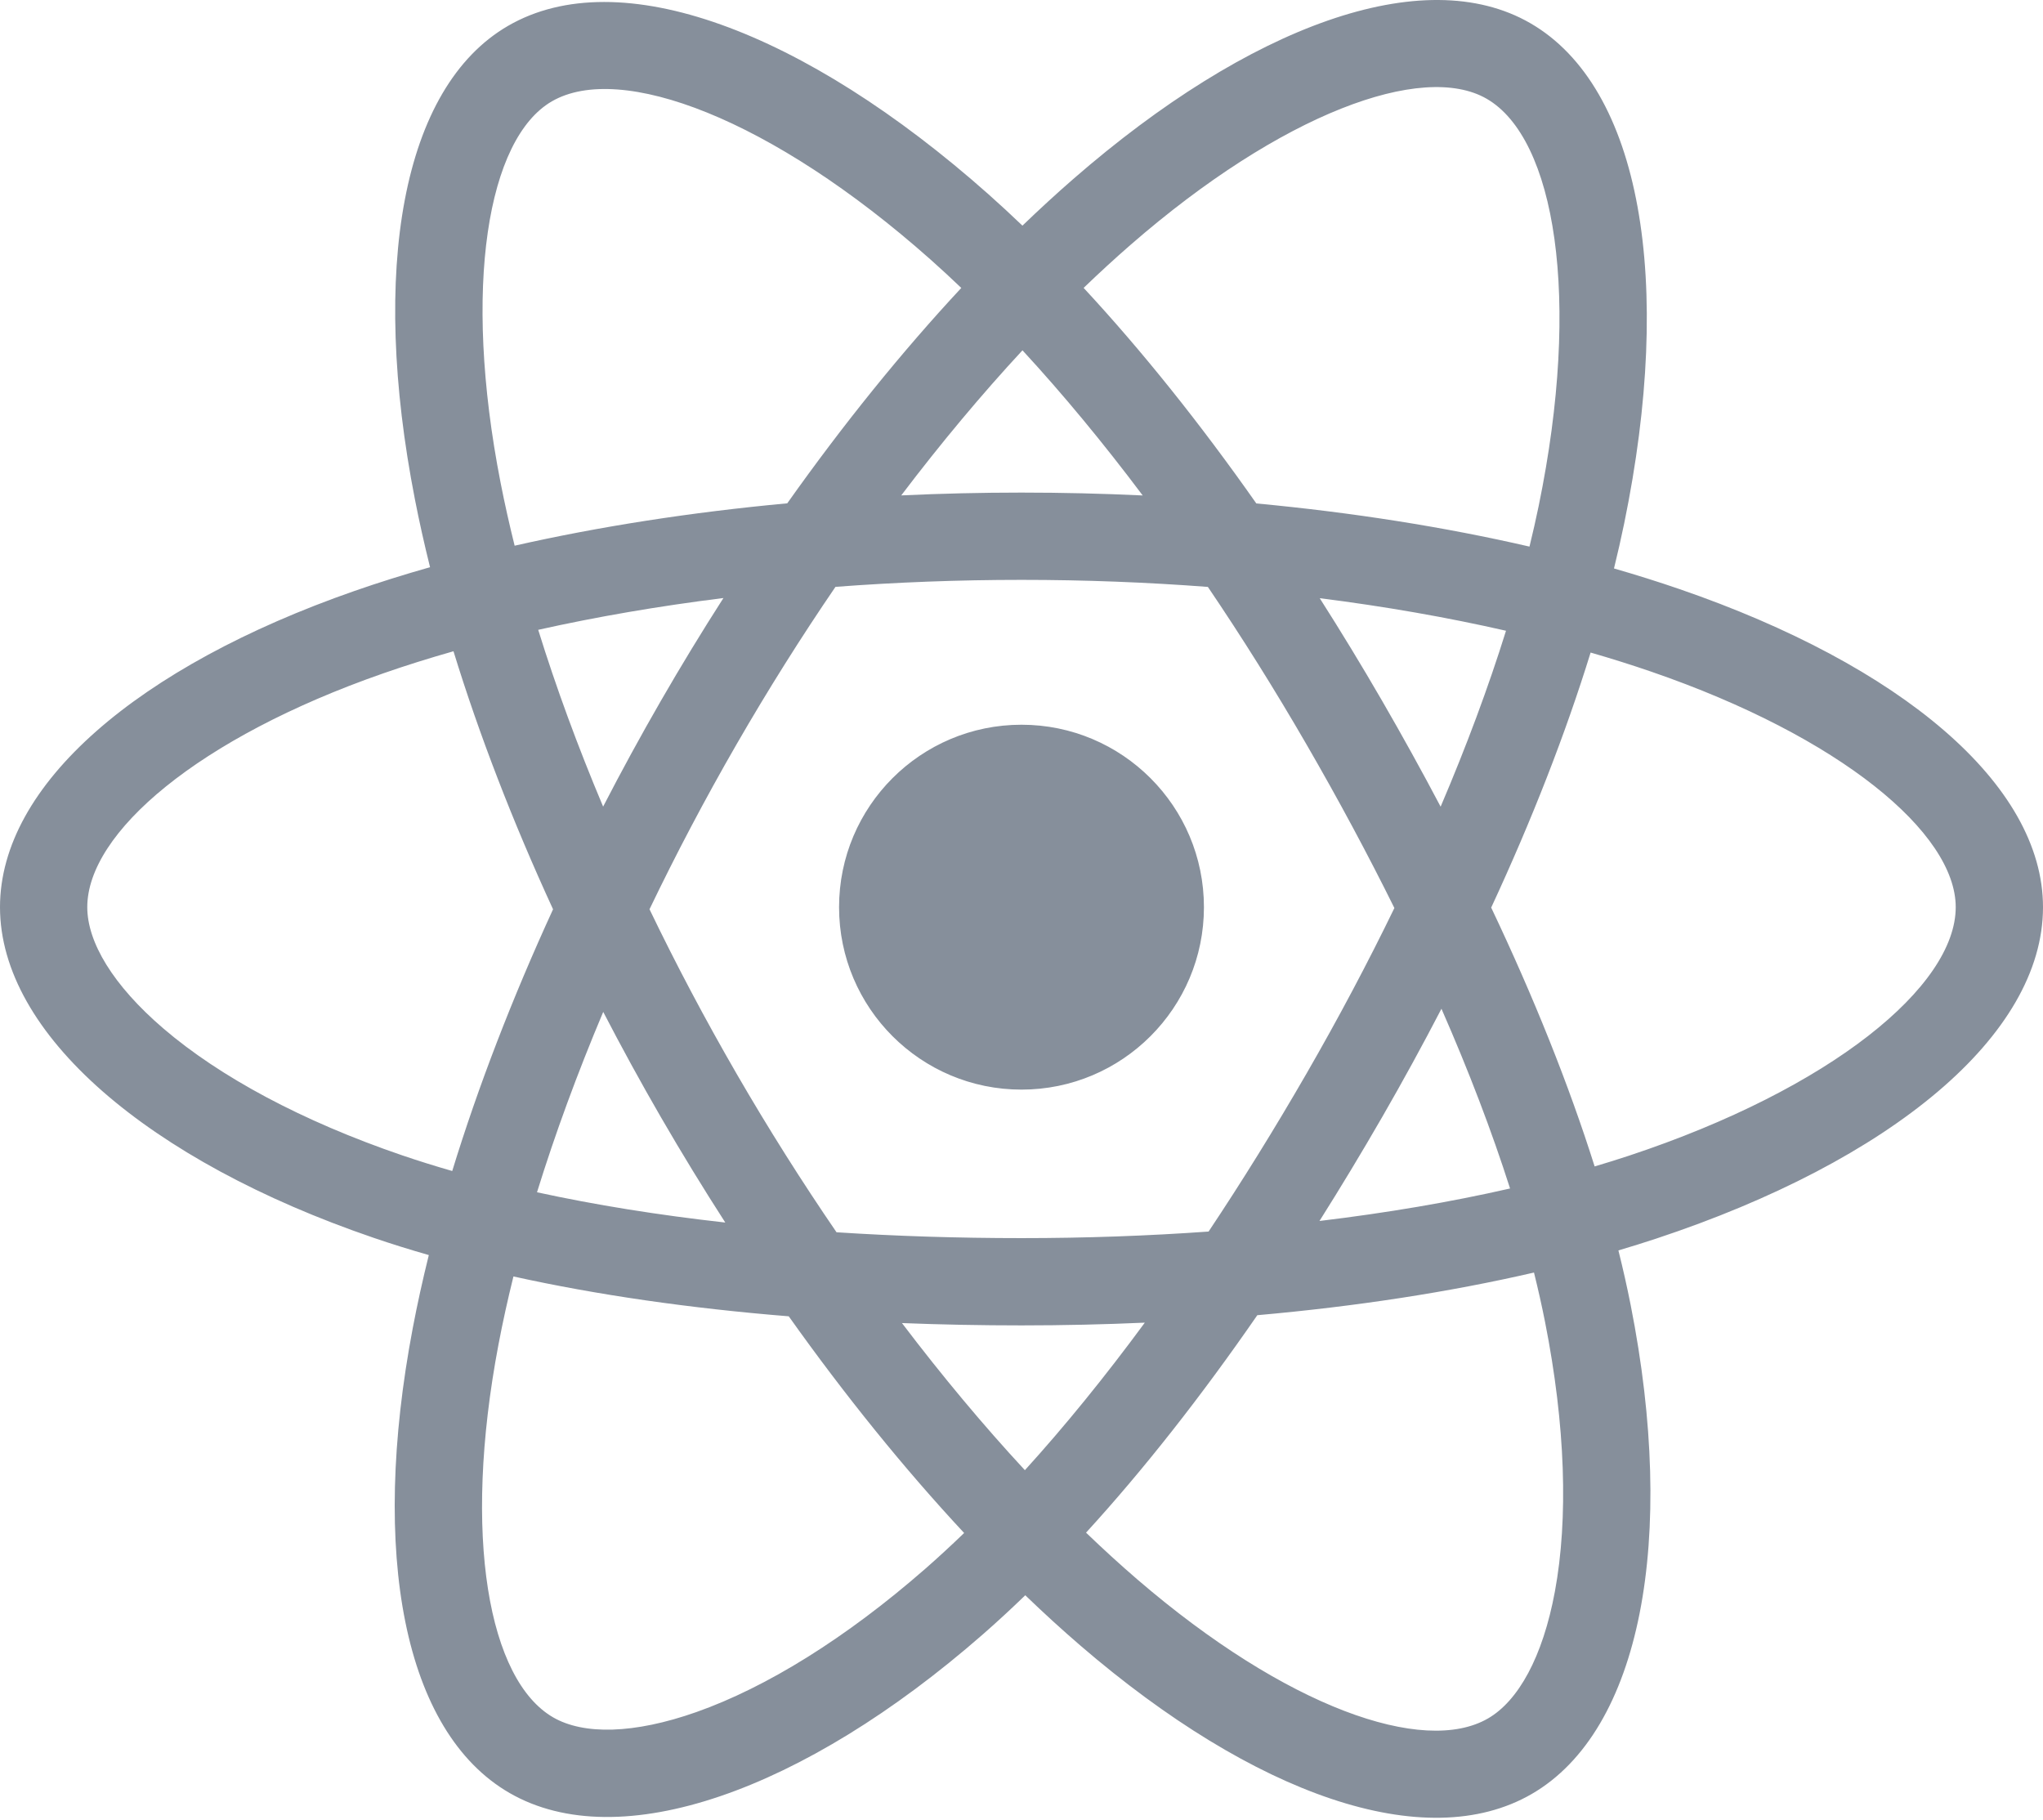
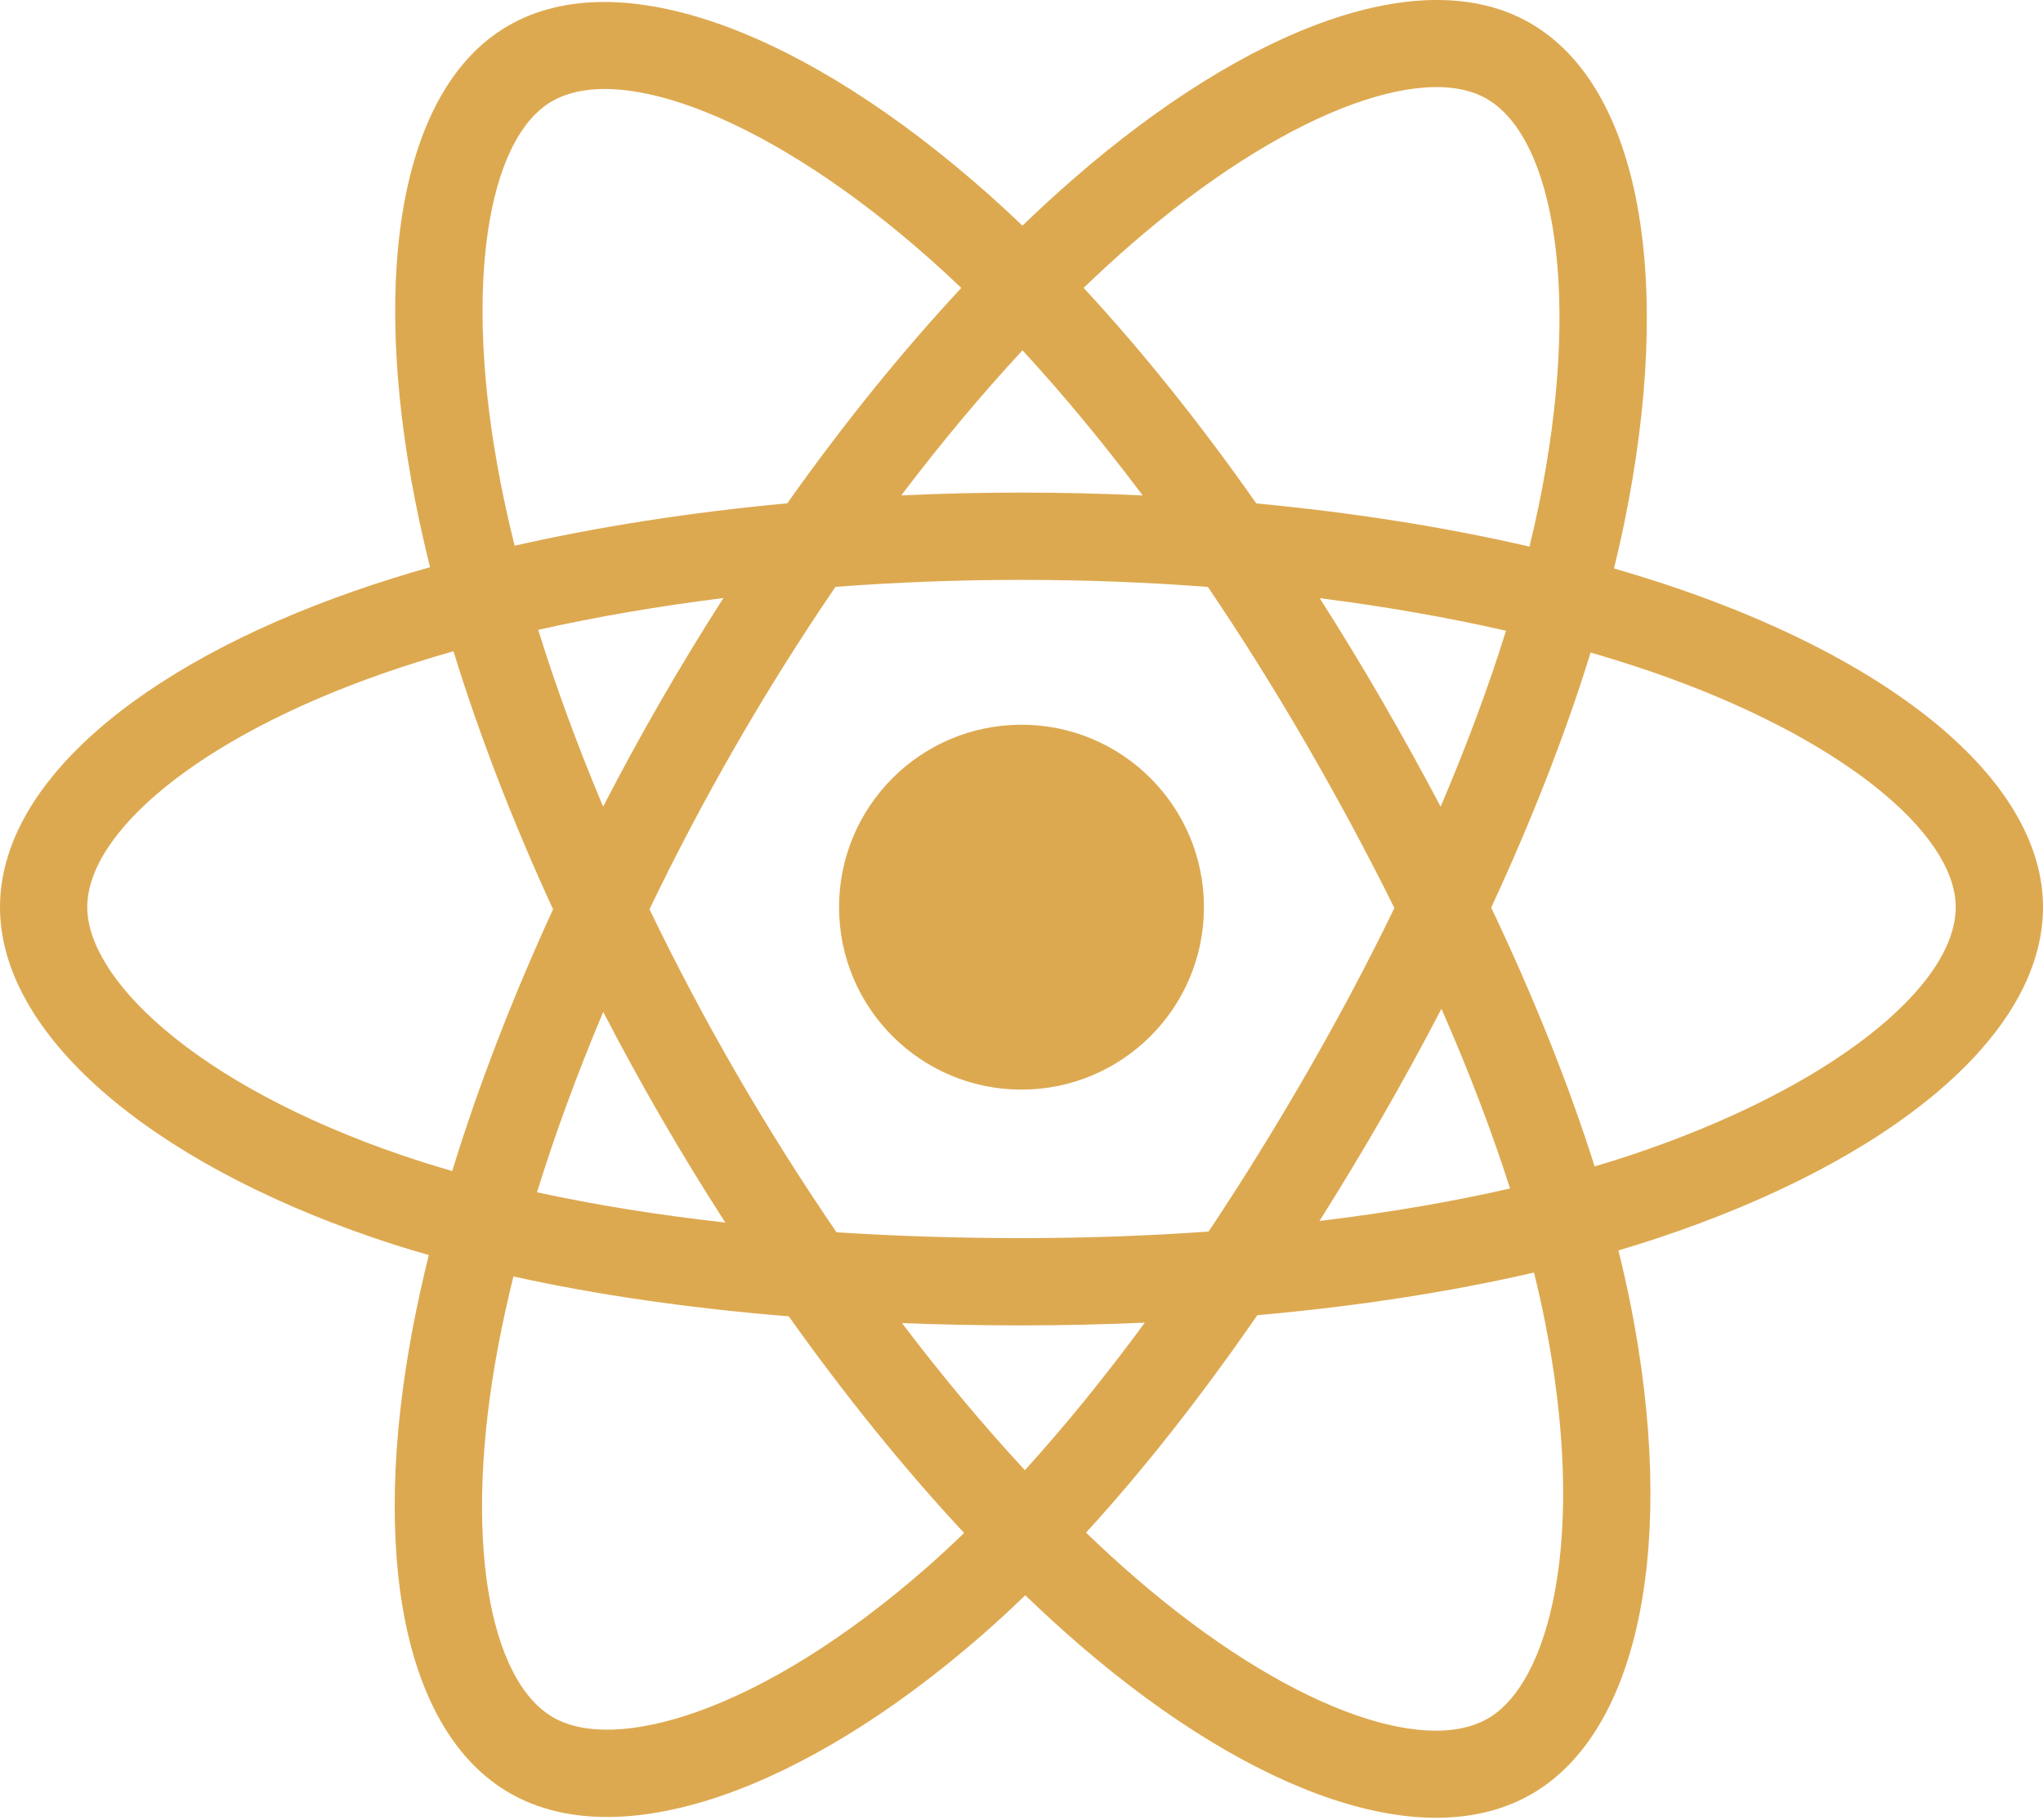
<svg xmlns="http://www.w3.org/2000/svg" width="256px" height="228px" viewBox="0 0 256 228" version="1.1" preserveAspectRatio="xMidYMid">
  <g>
-     <path d="M210.483,73.824 C207.828,72.91 205.076,72.045 202.242,71.227 C202.708,69.326 203.136,67.45 203.516,65.606 C209.754,35.325 205.675,10.93 191.747,2.898 C178.392,-4.803 156.551,3.227 134.493,22.424 C132.372,24.27 130.245,26.224 128.118,28.272 C126.702,26.917 125.287,25.608 123.877,24.355 C100.759,3.829 77.587,-4.822 63.673,3.233 C50.33,10.957 46.379,33.89 51.995,62.588 C52.537,65.36 53.171,68.191 53.887,71.069 C50.608,72 47.442,72.992 44.413,74.048 C17.309,83.497 0,98.307 0,113.668 C0,129.533 18.582,145.446 46.812,155.095 C49.039,155.857 51.351,156.577 53.733,157.26 C52.96,160.373 52.288,163.423 51.723,166.398 C46.369,194.598 50.55,216.989 63.857,224.664 C77.601,232.59 100.669,224.443 123.13,204.809 C124.906,203.257 126.687,201.611 128.472,199.886 C130.786,202.114 133.095,204.222 135.393,206.2 C157.15,224.922 178.638,232.482 191.932,224.786 C205.663,216.837 210.126,192.783 204.332,163.518 C203.89,161.283 203.375,159 202.797,156.676 C204.417,156.197 206.007,155.702 207.557,155.188 C236.905,145.465 256,129.745 256,113.668 C256,98.251 238.132,83.342 210.483,73.824 L210.483,73.824 Z M204.118,144.808 C202.718,145.271 201.282,145.719 199.818,146.153 C196.578,135.896 192.206,124.99 186.855,113.721 C191.961,102.721 196.165,91.954 199.314,81.764 C201.933,82.522 204.474,83.321 206.924,84.164 C230.613,92.32 245.064,104.377 245.064,113.668 C245.064,123.564 229.458,136.411 204.118,144.808 L204.118,144.808 Z M193.604,165.642 C196.166,178.583 196.531,190.283 194.835,199.429 C193.31,207.648 190.244,213.127 186.452,215.322 C178.385,219.991 161.132,213.921 142.525,197.91 C140.392,196.074 138.244,194.115 136.088,192.04 C143.302,184.151 150.511,174.98 157.547,164.794 C169.923,163.696 181.615,161.9 192.218,159.449 C192.74,161.556 193.204,163.622 193.604,165.642 L193.604,165.642 Z M87.276,214.515 C79.394,217.298 73.116,217.378 69.321,215.19 C61.246,210.533 57.889,192.554 62.468,168.438 C62.993,165.676 63.617,162.839 64.337,159.939 C74.823,162.258 86.43,163.927 98.835,164.933 C105.919,174.9 113.336,184.061 120.811,192.083 C119.178,193.659 117.551,195.16 115.934,196.575 C106.001,205.257 96.048,211.417 87.276,214.515 L87.276,214.515 Z M50.349,144.747 C37.866,140.48 27.557,134.935 20.491,128.884 C14.141,123.447 10.936,118.048 10.936,113.668 C10.936,104.346 24.833,92.456 48.012,84.375 C50.825,83.394 53.769,82.47 56.824,81.602 C60.028,92.022 64.23,102.917 69.301,113.934 C64.164,125.115 59.902,136.183 56.667,146.726 C54.489,146.099 52.379,145.44 50.349,144.747 L50.349,144.747 Z M62.727,60.488 C57.916,35.9 61.111,17.353 69.152,12.698 C77.716,7.74 96.654,14.809 116.615,32.533 C117.891,33.666 119.172,34.851 120.456,36.078 C113.018,44.065 105.669,53.157 98.648,63.066 C86.608,64.182 75.083,65.974 64.487,68.375 C63.821,65.695 63.231,63.062 62.727,60.488 L62.727,60.488 Z M173.154,87.755 C170.621,83.38 168.02,79.108 165.369,74.952 C173.537,75.985 181.363,77.356 188.712,79.033 C186.506,86.104 183.756,93.497 180.519,101.077 C178.196,96.668 175.74,92.223 173.154,87.755 L173.154,87.755 Z M128.122,43.894 C133.166,49.359 138.218,55.46 143.187,62.08 C138.18,61.844 133.111,61.721 128,61.721 C122.937,61.721 117.906,61.841 112.93,62.074 C117.904,55.515 122.999,49.422 128.122,43.894 L128.122,43.894 Z M82.802,87.831 C80.272,92.218 77.861,96.639 75.575,101.069 C72.391,93.516 69.666,86.089 67.441,78.917 C74.745,77.283 82.534,75.946 90.65,74.933 C87.961,79.127 85.339,83.43 82.802,87.83 L82.802,87.831 L82.802,87.831 Z M90.883,153.183 C82.498,152.247 74.592,150.98 67.29,149.39 C69.551,142.091 72.335,134.505 75.588,126.79 C77.879,131.216 80.299,135.638 82.845,140.036 L82.846,140.036 C85.439,144.515 88.126,148.904 90.883,153.183 L90.883,153.183 Z M128.425,184.213 C123.241,178.621 118.071,172.434 113.022,165.78 C117.924,165.972 122.921,166.071 128,166.071 C133.218,166.071 138.376,165.953 143.453,165.727 C138.468,172.501 133.435,178.697 128.425,184.213 L128.425,184.213 Z M180.623,126.396 C184.045,134.195 186.929,141.741 189.219,148.916 C181.797,150.61 173.783,151.974 165.339,152.987 C167.997,148.776 170.62,144.43 173.198,139.961 C175.805,135.438 178.282,130.909 180.623,126.396 L180.623,126.396 Z M163.725,134.497 C159.723,141.436 155.614,148.059 151.444,154.312 C143.847,154.855 135.999,155.135 128,155.135 C120.033,155.135 112.284,154.887 104.822,154.403 C100.483,148.068 96.285,141.425 92.309,134.557 L92.31,134.557 C88.344,127.707 84.694,120.799 81.387,113.93 C84.693,107.046 88.334,100.13 92.277,93.293 L92.276,93.294 C96.229,86.439 100.39,79.828 104.689,73.533 C112.302,72.957 120.11,72.657 128,72.657 L128,72.657 C135.926,72.657 143.743,72.96 151.354,73.54 C155.587,79.789 159.72,86.378 163.689,93.235 C167.703,100.169 171.39,107.038 174.725,113.775 C171.4,120.628 167.721,127.567 163.725,134.497 L163.725,134.497 Z M186.285,12.373 C194.857,17.317 198.191,37.254 192.805,63.399 C192.461,65.067 192.075,66.766 191.654,68.488 C181.033,66.037 169.5,64.214 157.425,63.081 C150.391,53.064 143.102,43.957 135.785,36.073 C137.752,34.181 139.716,32.376 141.673,30.673 C160.572,14.226 178.237,7.732 186.285,12.373 L186.285,12.373 Z M128,90.808 C140.625,90.808 150.86,101.043 150.86,113.668 C150.86,126.293 140.625,136.528 128,136.528 C115.375,136.528 105.14,126.293 105.14,113.668 C105.14,101.043 115.375,90.808 128,90.808 L128,90.808 Z" fill="#868F9B" />
+     <path d="M210.483,73.824 C207.828,72.91 205.076,72.045 202.242,71.227 C202.708,69.326 203.136,67.45 203.516,65.606 C209.754,35.325 205.675,10.93 191.747,2.898 C178.392,-4.803 156.551,3.227 134.493,22.424 C132.372,24.27 130.245,26.224 128.118,28.272 C126.702,26.917 125.287,25.608 123.877,24.355 C100.759,3.829 77.587,-4.822 63.673,3.233 C50.33,10.957 46.379,33.89 51.995,62.588 C52.537,65.36 53.171,68.191 53.887,71.069 C50.608,72 47.442,72.992 44.413,74.048 C17.309,83.497 0,98.307 0,113.668 C0,129.533 18.582,145.446 46.812,155.095 C49.039,155.857 51.351,156.577 53.733,157.26 C52.96,160.373 52.288,163.423 51.723,166.398 C46.369,194.598 50.55,216.989 63.857,224.664 C77.601,232.59 100.669,224.443 123.13,204.809 C124.906,203.257 126.687,201.611 128.472,199.886 C130.786,202.114 133.095,204.222 135.393,206.2 C157.15,224.922 178.638,232.482 191.932,224.786 C205.663,216.837 210.126,192.783 204.332,163.518 C203.89,161.283 203.375,159 202.797,156.676 C204.417,156.197 206.007,155.702 207.557,155.188 C236.905,145.465 256,129.745 256,113.668 C256,98.251 238.132,83.342 210.483,73.824 L210.483,73.824 Z M204.118,144.808 C202.718,145.271 201.282,145.719 199.818,146.153 C196.578,135.896 192.206,124.99 186.855,113.721 C191.961,102.721 196.165,91.954 199.314,81.764 C201.933,82.522 204.474,83.321 206.924,84.164 C230.613,92.32 245.064,104.377 245.064,113.668 C245.064,123.564 229.458,136.411 204.118,144.808 L204.118,144.808 Z M193.604,165.642 C196.166,178.583 196.531,190.283 194.835,199.429 C193.31,207.648 190.244,213.127 186.452,215.322 C178.385,219.991 161.132,213.921 142.525,197.91 C140.392,196.074 138.244,194.115 136.088,192.04 C143.302,184.151 150.511,174.98 157.547,164.794 C169.923,163.696 181.615,161.9 192.218,159.449 C192.74,161.556 193.204,163.622 193.604,165.642 L193.604,165.642 Z M87.276,214.515 C79.394,217.298 73.116,217.378 69.321,215.19 C61.246,210.533 57.889,192.554 62.468,168.438 C62.993,165.676 63.617,162.839 64.337,159.939 C74.823,162.258 86.43,163.927 98.835,164.933 C105.919,174.9 113.336,184.061 120.811,192.083 C119.178,193.659 117.551,195.16 115.934,196.575 C106.001,205.257 96.048,211.417 87.276,214.515 L87.276,214.515 Z M50.349,144.747 C37.866,140.48 27.557,134.935 20.491,128.884 C14.141,123.447 10.936,118.048 10.936,113.668 C10.936,104.346 24.833,92.456 48.012,84.375 C50.825,83.394 53.769,82.47 56.824,81.602 C60.028,92.022 64.23,102.917 69.301,113.934 C64.164,125.115 59.902,136.183 56.667,146.726 C54.489,146.099 52.379,145.44 50.349,144.747 L50.349,144.747 Z M62.727,60.488 C57.916,35.9 61.111,17.353 69.152,12.698 C77.716,7.74 96.654,14.809 116.615,32.533 C117.891,33.666 119.172,34.851 120.456,36.078 C113.018,44.065 105.669,53.157 98.648,63.066 C86.608,64.182 75.083,65.974 64.487,68.375 C63.821,65.695 63.231,63.062 62.727,60.488 L62.727,60.488 Z M173.154,87.755 C170.621,83.38 168.02,79.108 165.369,74.952 C173.537,75.985 181.363,77.356 188.712,79.033 C186.506,86.104 183.756,93.497 180.519,101.077 C178.196,96.668 175.74,92.223 173.154,87.755 L173.154,87.755 Z M128.122,43.894 C133.166,49.359 138.218,55.46 143.187,62.08 C138.18,61.844 133.111,61.721 128,61.721 C122.937,61.721 117.906,61.841 112.93,62.074 C117.904,55.515 122.999,49.422 128.122,43.894 L128.122,43.894 Z M82.802,87.831 C80.272,92.218 77.861,96.639 75.575,101.069 C72.391,93.516 69.666,86.089 67.441,78.917 C74.745,77.283 82.534,75.946 90.65,74.933 C87.961,79.127 85.339,83.43 82.802,87.83 L82.802,87.831 L82.802,87.831 Z M90.883,153.183 C82.498,152.247 74.592,150.98 67.29,149.39 C69.551,142.091 72.335,134.505 75.588,126.79 C77.879,131.216 80.299,135.638 82.845,140.036 L82.846,140.036 C85.439,144.515 88.126,148.904 90.883,153.183 L90.883,153.183 Z M128.425,184.213 C123.241,178.621 118.071,172.434 113.022,165.78 C117.924,165.972 122.921,166.071 128,166.071 C133.218,166.071 138.376,165.953 143.453,165.727 C138.468,172.501 133.435,178.697 128.425,184.213 L128.425,184.213 Z M180.623,126.396 C184.045,134.195 186.929,141.741 189.219,148.916 C181.797,150.61 173.783,151.974 165.339,152.987 C167.997,148.776 170.62,144.43 173.198,139.961 C175.805,135.438 178.282,130.909 180.623,126.396 L180.623,126.396 Z M163.725,134.497 C159.723,141.436 155.614,148.059 151.444,154.312 C143.847,154.855 135.999,155.135 128,155.135 C120.033,155.135 112.284,154.887 104.822,154.403 C100.483,148.068 96.285,141.425 92.309,134.557 L92.31,134.557 C88.344,127.707 84.694,120.799 81.387,113.93 C84.693,107.046 88.334,100.13 92.277,93.293 L92.276,93.294 C96.229,86.439 100.39,79.828 104.689,73.533 C112.302,72.957 120.11,72.657 128,72.657 L128,72.657 C135.926,72.657 143.743,72.96 151.354,73.54 C155.587,79.789 159.72,86.378 163.689,93.235 C167.703,100.169 171.39,107.038 174.725,113.775 C171.4,120.628 167.721,127.567 163.725,134.497 L163.725,134.497 Z M186.285,12.373 C194.857,17.317 198.191,37.254 192.805,63.399 C192.461,65.067 192.075,66.766 191.654,68.488 C181.033,66.037 169.5,64.214 157.425,63.081 C150.391,53.064 143.102,43.957 135.785,36.073 C137.752,34.181 139.716,32.376 141.673,30.673 C160.572,14.226 178.237,7.732 186.285,12.373 L186.285,12.373 Z M128,90.808 C140.625,90.808 150.86,101.043 150.86,113.668 C150.86,126.293 140.625,136.528 128,136.528 C115.375,136.528 105.14,126.293 105.14,113.668 C105.14,101.043 115.375,90.808 128,90.808 L128,90.808 Z" fill="#DDA950" />
  </g>
</svg>
